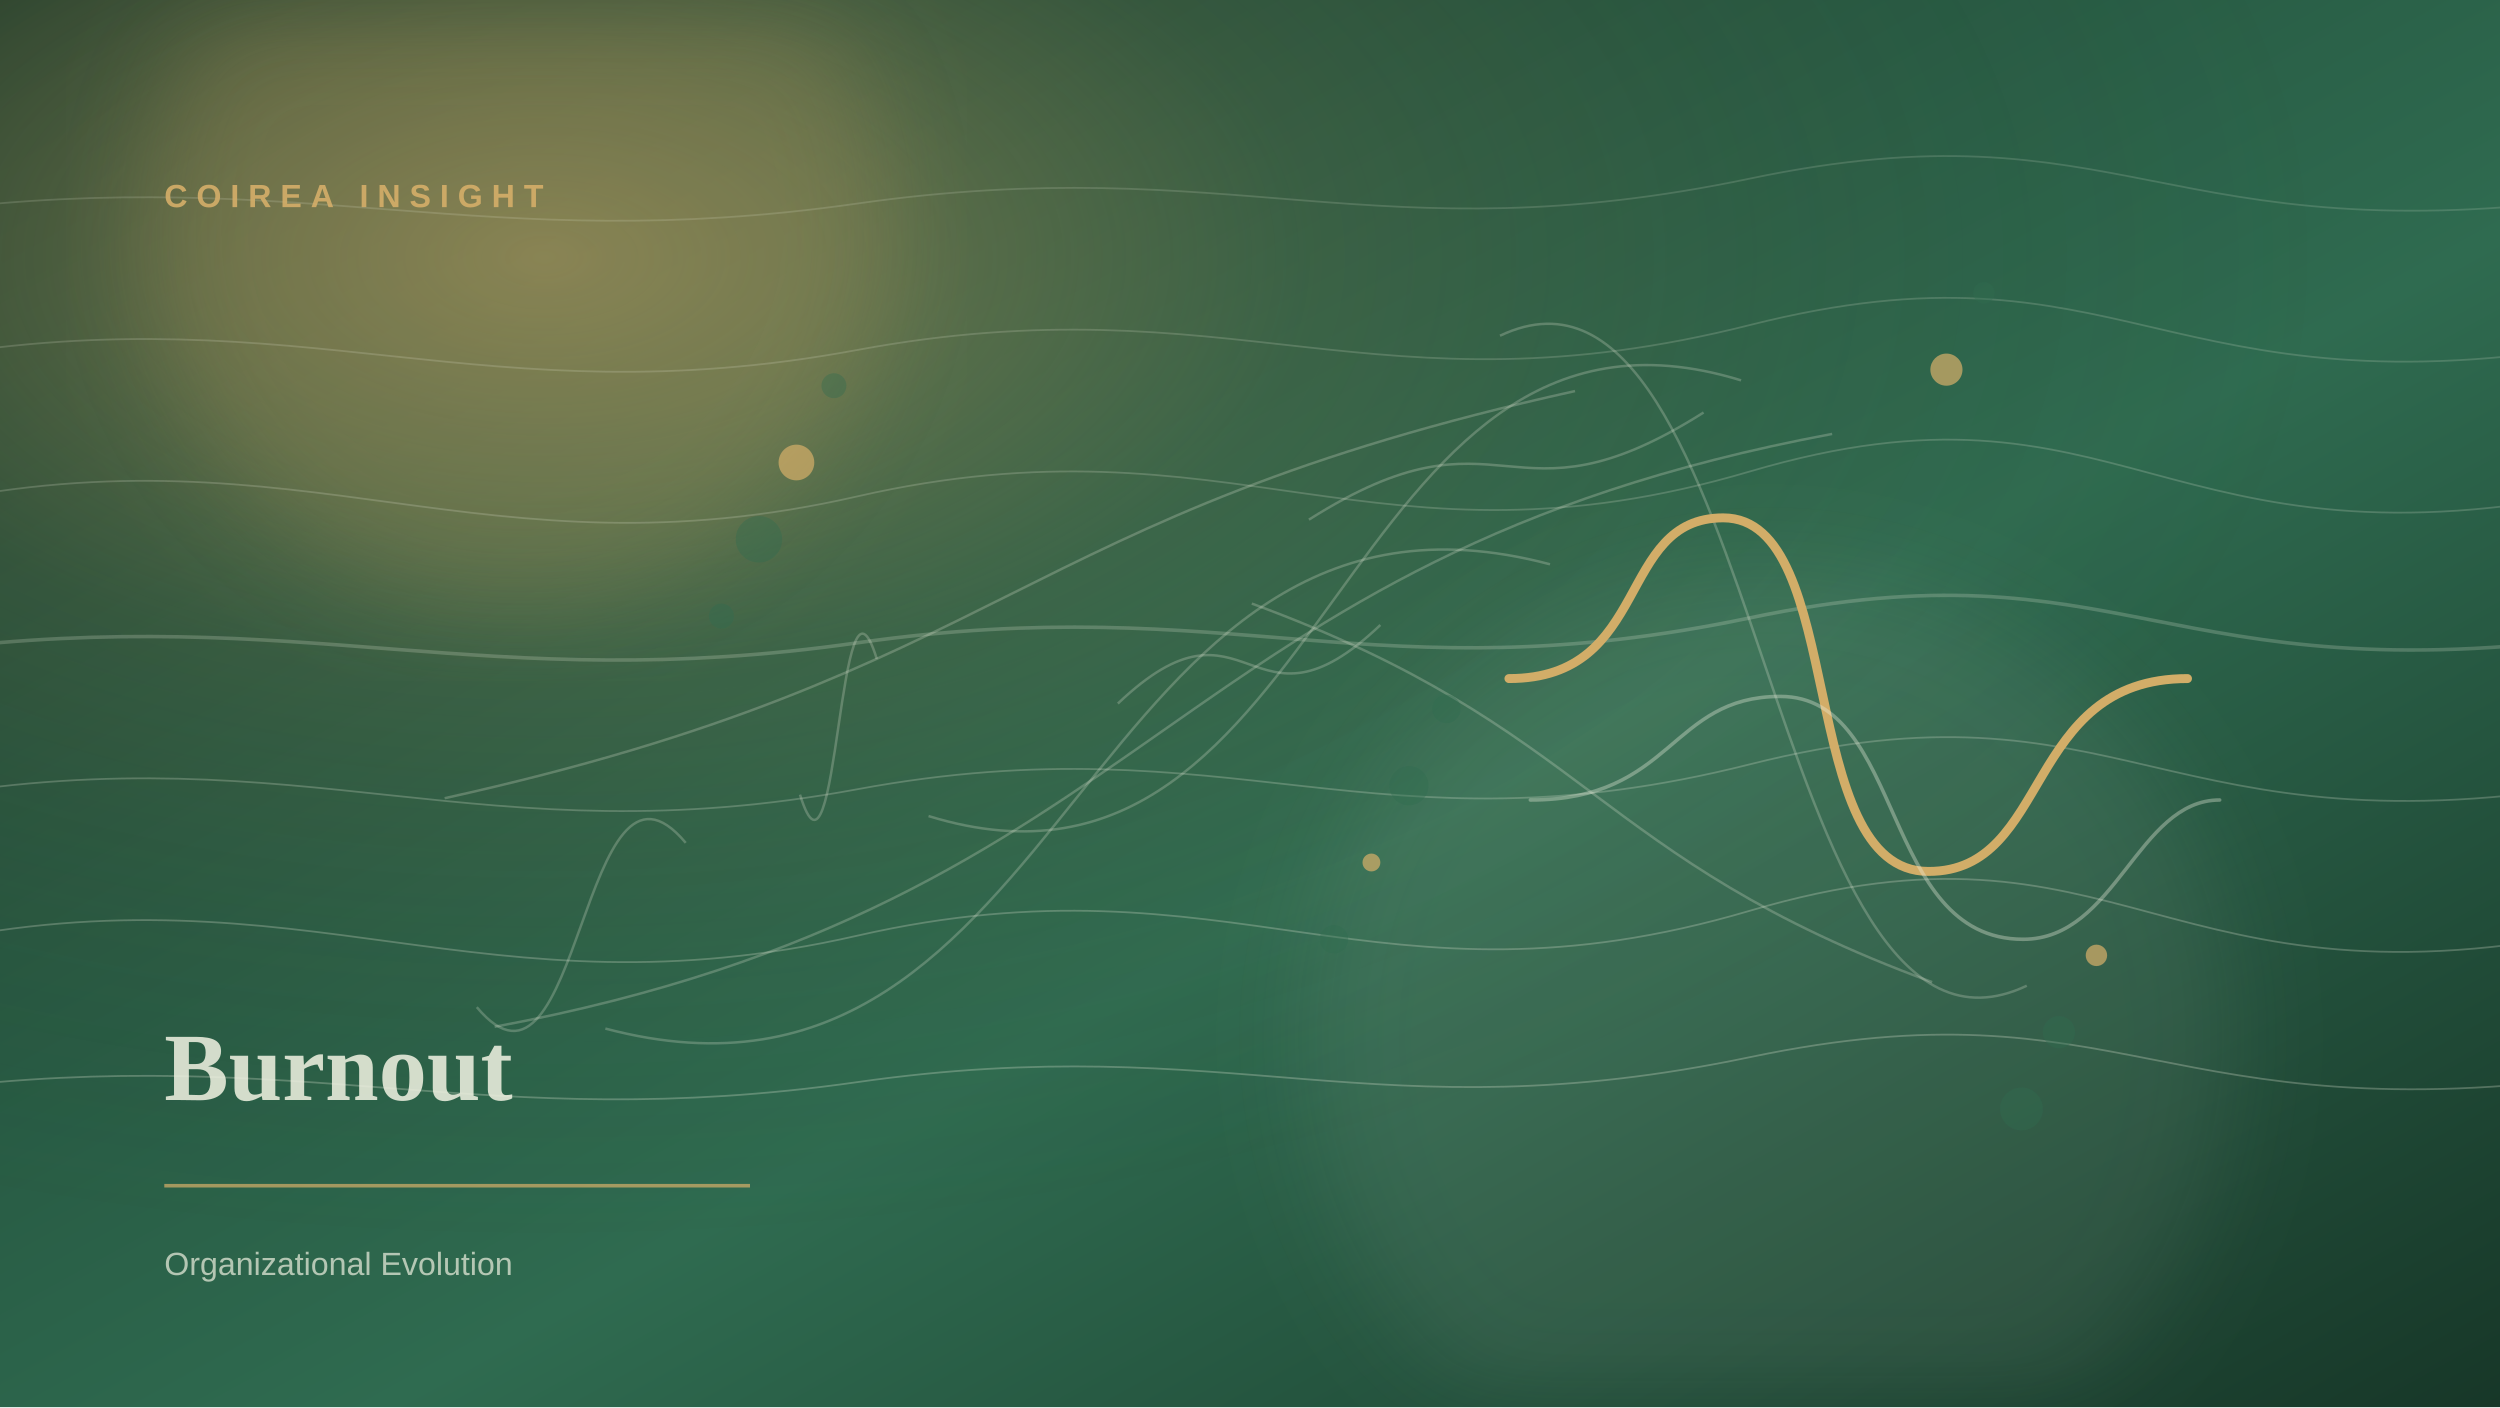
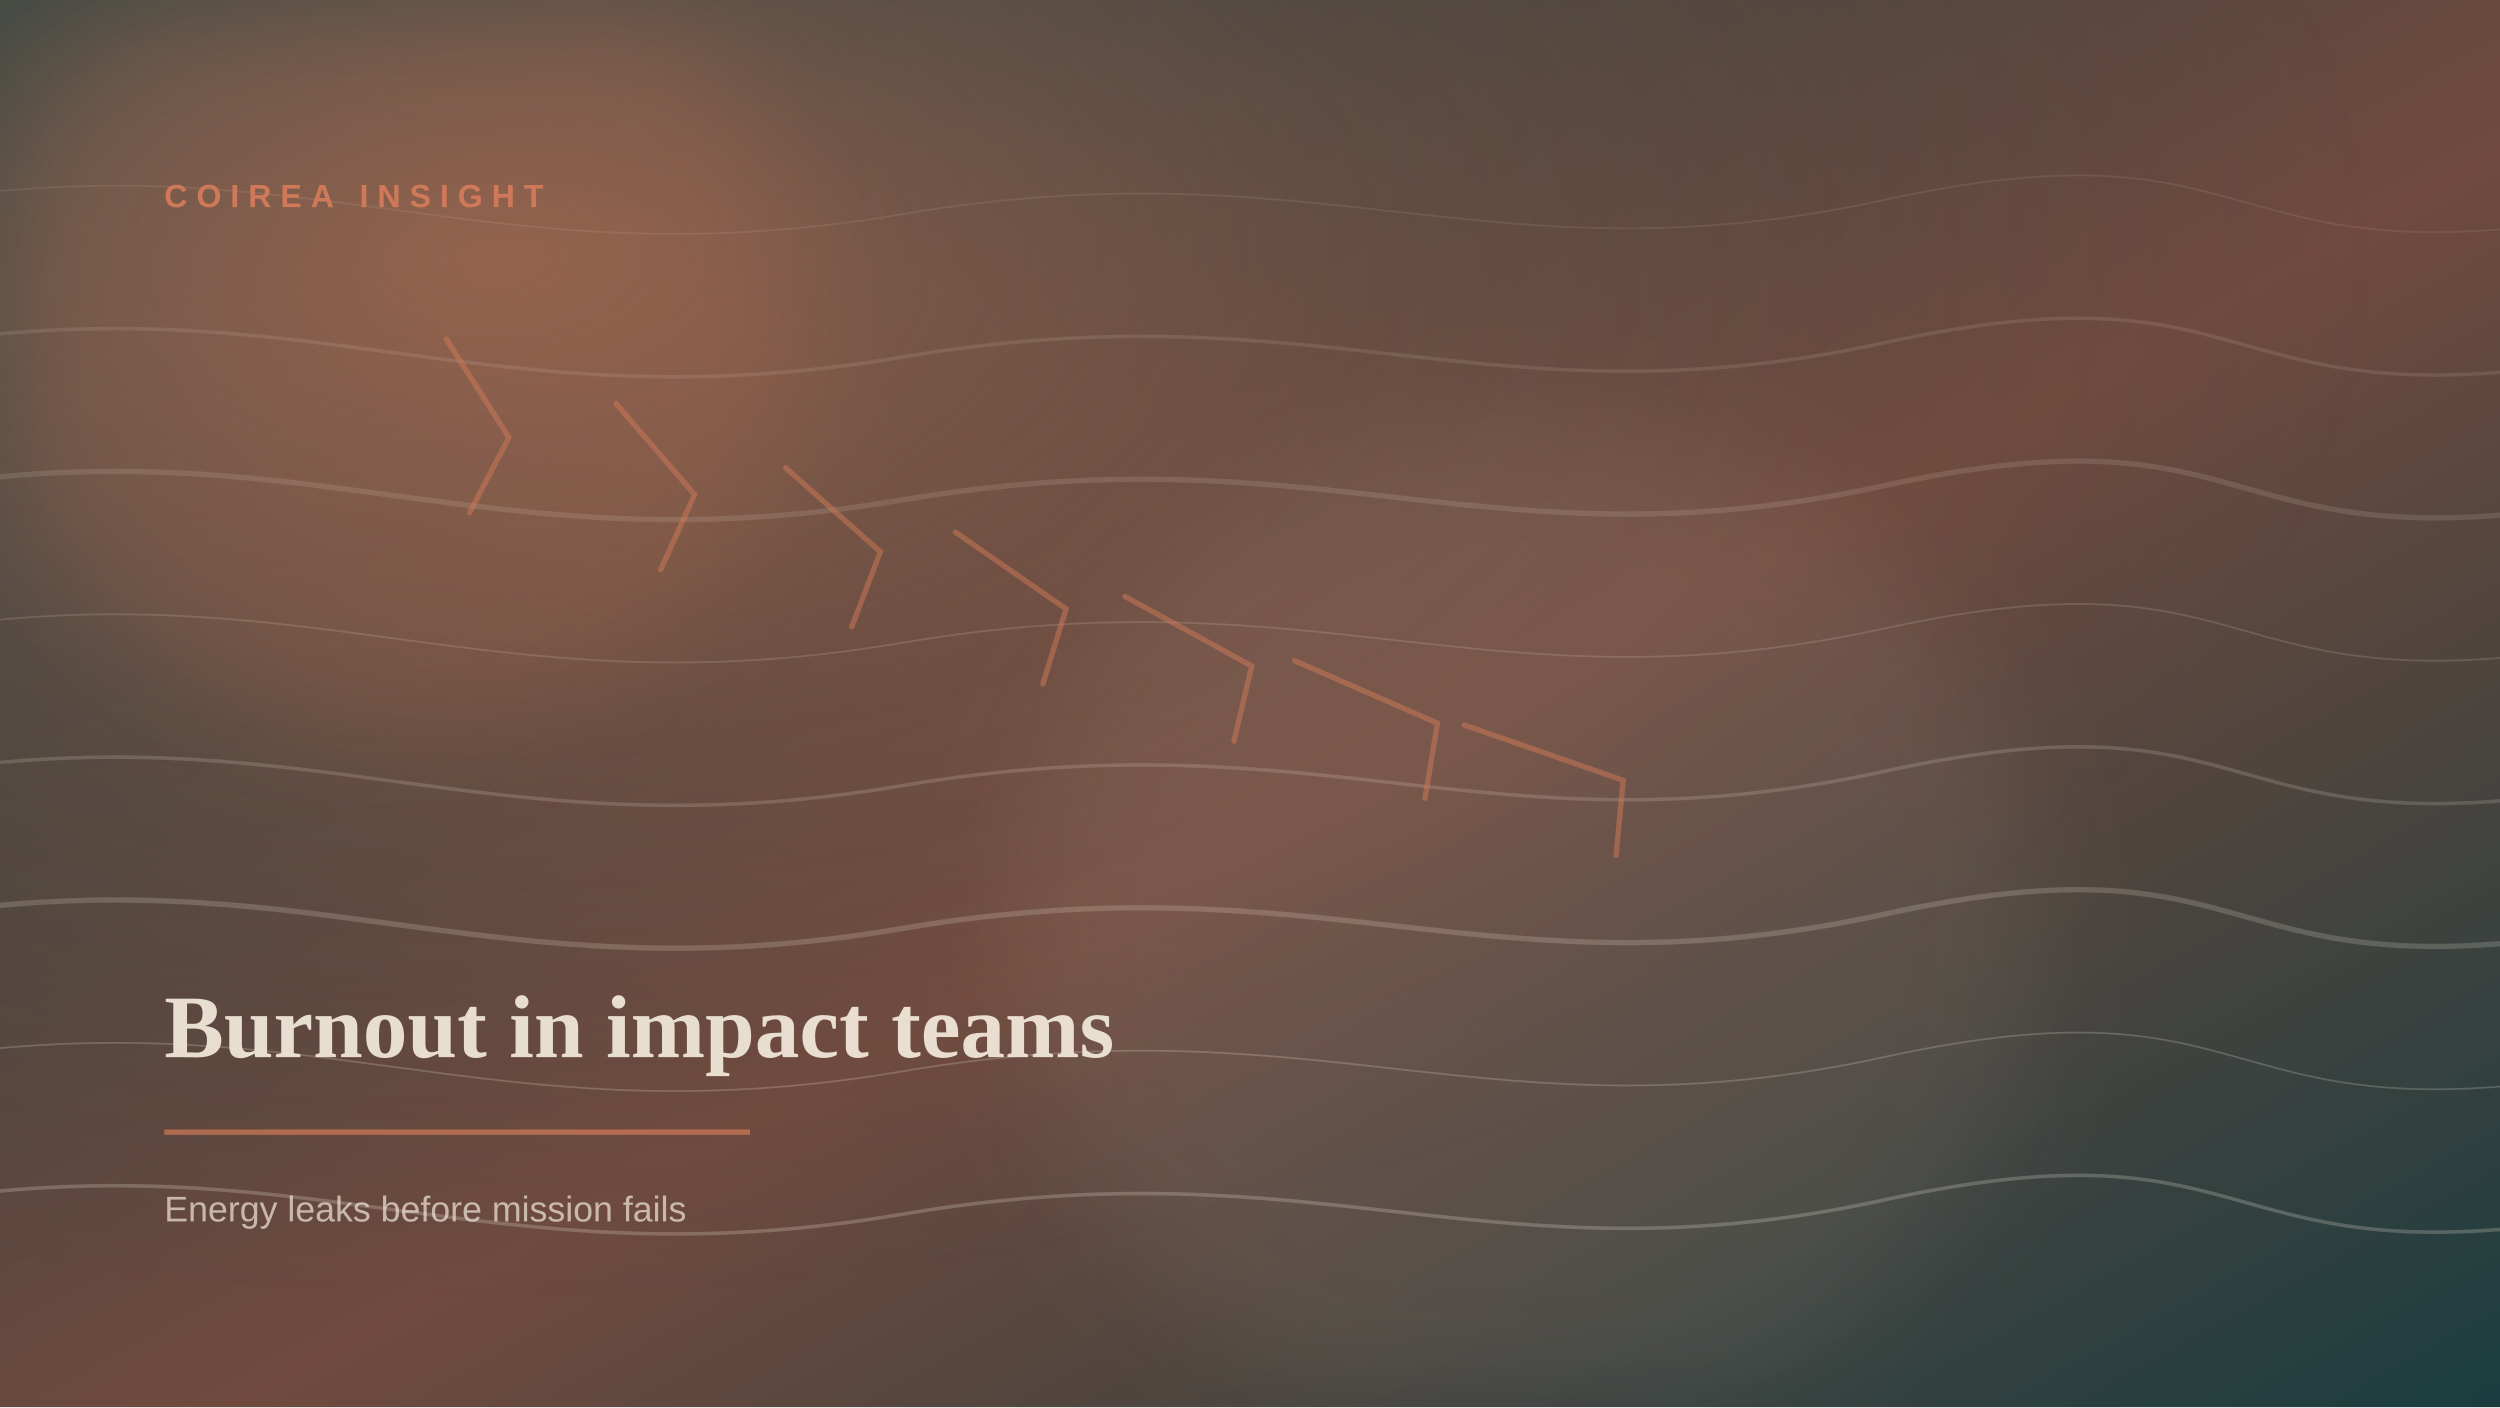
<svg xmlns="http://www.w3.org/2000/svg" width="1400" height="788" viewBox="0 0 1400 788" role="img" aria-labelledby="title desc">
  <defs>
    <linearGradient id="bg" x1="0" y1="0" x2="1" y2="1">
-       <stop offset="0" stop-color="#173728" />
-       <stop offset=".58" stop-color="#2f6b50" />
-       <stop offset="1" stop-color="#173728" />
+       <stop offset="0" stop-color="#1b3d3f" />
+       <stop offset=".55" stop-color="#704a3e" />
+       <stop offset="1" stop-color="#1b3d3f" />
    </linearGradient>
-     <radialGradient id="glow" cx=".22" cy=".18" r=".72">
-       <stop offset="0" stop-color="#d2ad68" stop-opacity=".5" />
-       <stop offset=".42" stop-color="#d2ad68" stop-opacity=".12" />
-       <stop offset="1" stop-color="#173728" stop-opacity="0" />
+     <radialGradient id="glow" cx=".2" cy=".18" r=".76">
+       <stop offset="0" stop-color="#d27a58" stop-opacity=".52" />
+       <stop offset=".46" stop-color="#d27a58" stop-opacity=".14" />
+       <stop offset="1" stop-color="#1b3d3f" stop-opacity="0" />
    </radialGradient>
    <filter id="soft">
-       <feGaussianBlur stdDeviation="28" />
+       <feGaussianBlur stdDeviation="30" />
    </filter>
  </defs>
  <rect width="1400" height="788" fill="url(#bg)" />
  <rect width="1400" height="788" fill="url(#glow)" />
-   <circle cx="289" cy="129" r="210" fill="#d2ad68" opacity=".18" filter="url(#soft)" />
-   <circle cx="991" cy="581" r="260" fill="#eef0df" opacity=".08" filter="url(#soft)" />
-   <path d="M-40 118 C 170 92, 270 144, 480 114 S 770 144, 980 100 S 1210 144, 1460 110" fill="none" stroke="#eef0df" stroke-width="1" opacity="0.16" />
-   <path d="M-40 200 C 170 165, 270 235, 480 196 S 770 235, 980 182 S 1210 235, 1460 192" fill="none" stroke="#eef0df" stroke-width="1" opacity="0.178" />
-   <path d="M-40 282 C 170 238, 270 326, 480 278 S 770 326, 980 264 S 1210 326, 1460 274" fill="none" stroke="#eef0df" stroke-width="1" opacity="0.196" />
-   <path d="M-40 364 C 170 338, 270 390, 480 360 S 770 390, 980 346 S 1210 390, 1460 356" fill="none" stroke="#eef0df" stroke-width="2" opacity="0.214" />
-   <path d="M-40 446 C 170 411, 270 481, 480 442 S 770 481, 980 428 S 1210 481, 1460 438" fill="none" stroke="#eef0df" stroke-width="1" opacity="0.232" />
-   <path d="M-40 528 C 170 484, 270 572, 480 524 S 770 572, 980 510 S 1210 572, 1460 520" fill="none" stroke="#eef0df" stroke-width="1" opacity="0.25" />
-   <path d="M-40 610 C 170 584, 270 636, 480 606 S 770 636, 980 592 S 1210 636, 1460 602" fill="none" stroke="#eef0df" stroke-width="1" opacity="0.268" />
-   <path d="M868 316 C 603.5 246, 603.5 646, 339 576" fill="none" stroke="#eef0df" stroke-width="1.4" opacity=".24" />
-   <path d="M277 575 C 651.5 505, 651.5 313, 1026 243" fill="none" stroke="#eef0df" stroke-width="1.4" opacity=".24" />
-   <path d="M626 394 C 699.5 324, 699.5 420, 773 350" fill="none" stroke="#eef0df" stroke-width="1.4" opacity=".24" />
-   <path d="M975 213 C 747.5 143, 747.5 527, 520 457" fill="none" stroke="#eef0df" stroke-width="1.4" opacity=".24" />
-   <path d="M384 472 C 325.5 402, 325.5 634, 267 564" fill="none" stroke="#eef0df" stroke-width="1.4" opacity=".24" />
-   <path d="M733 291 C 843.5 221, 843.5 301, 954 231" fill="none" stroke="#eef0df" stroke-width="1.4" opacity=".24" />
-   <path d="M1082 550 C 891.5 480, 891.5 408, 701 338" fill="none" stroke="#eef0df" stroke-width="1.4" opacity=".24" />
-   <path d="M491 369 C 469.5 299, 469.5 515, 448 445" fill="none" stroke="#eef0df" stroke-width="1.4" opacity=".24" />
-   <path d="M840 188 C 987.5 118, 987.5 622, 1135 552" fill="none" stroke="#eef0df" stroke-width="1.4" opacity=".24" />
-   <path d="M249 447 C 565.5 377, 565.5 289, 882 219" fill="none" stroke="#eef0df" stroke-width="1.4" opacity=".24" />
-   <circle cx="1174" cy="535" r="6" fill="#d2ad68" opacity="0.72" />
-   <circle cx="467" cy="216" r="7" fill="#2f6b50" opacity="0.38" />
-   <circle cx="810" cy="397" r="8" fill="#2f6b50" opacity="0.38" />
-   <circle cx="1153" cy="578" r="9" fill="#2f6b50" opacity="0.38" />
-   <circle cx="446" cy="259" r="10" fill="#d2ad68" opacity="0.72" />
-   <circle cx="789" cy="440" r="11" fill="#2f6b50" opacity="0.38" />
-   <circle cx="1132" cy="621" r="12" fill="#2f6b50" opacity="0.38" />
-   <circle cx="425" cy="302" r="13" fill="#2f6b50" opacity="0.38" />
-   <circle cx="768" cy="483" r="5" fill="#d2ad68" opacity="0.72" />
-   <circle cx="1111" cy="164" r="6" fill="#2f6b50" opacity="0.38" />
-   <circle cx="404" cy="345" r="7" fill="#2f6b50" opacity="0.38" />
-   <circle cx="747" cy="526" r="8" fill="#2f6b50" opacity="0.38" />
-   <circle cx="1090" cy="207" r="9" fill="#d2ad68" opacity="0.72" />
-   <g transform="translate(815 170)" fill="none" stroke-linecap="round">
-     <path d="M30 210 C110 210 90 120 150 120 C220 120 190 318 265 318 C334 318 318 210 410 210" stroke="#d2ad68" stroke-width="5" />
-     <path d="M42 278 C122 278 120 220 182 220 C252 220 238 356 318 356 C370 356 382 278 428 278" stroke="#eef0df" stroke-width="2" opacity=".35" />
+   <circle cx="220" cy="180" r="230" fill="#d27a58" opacity=".16" filter="url(#soft)" />
+   <circle cx="854" cy="520" r="285" fill="#f3eadb" opacity=".07" filter="url(#soft)" />
+   <path d="M-60 115 C170 75, 270 160, 505 120 S835 160, 1055 112 S1235 160, 1465 120" fill="none" stroke="#f3eadb" stroke-width="1" opacity="0.09" />
+   <path d="M-60 195 C170 155, 270 240, 505 200 S835 240, 1055 192 S1235 240, 1465 200" fill="none" stroke="#f3eadb" stroke-width="2" opacity="0.11" />
+   <path d="M-60 275 C170 235, 270 320, 505 280 S835 320, 1055 272 S1235 320, 1465 280" fill="none" stroke="#f3eadb" stroke-width="3" opacity="0.13" />
+   <path d="M-60 355 C170 315, 270 400, 505 360 S835 400, 1055 352 S1235 400, 1465 360" fill="none" stroke="#f3eadb" stroke-width="1" opacity="0.15" />
+   <path d="M-60 435 C170 395, 270 480, 505 440 S835 480, 1055 432 S1235 480, 1465 440" fill="none" stroke="#f3eadb" stroke-width="2" opacity="0.17" />
+   <path d="M-60 515 C170 475, 270 560, 505 520 S835 560, 1055 512 S1235 560, 1465 520" fill="none" stroke="#f3eadb" stroke-width="3" opacity="0.19" />
+   <path d="M-60 595 C170 555, 270 640, 505 600 S835 640, 1055 592 S1235 640, 1465 600" fill="none" stroke="#f3eadb" stroke-width="1" opacity="0.21" />
+   <path d="M-60 675 C170 635, 270 720, 505 680 S835 720, 1055 672 S1235 720, 1465 680" fill="none" stroke="#f3eadb" stroke-width="2" opacity="0.23" />
+   <g opacity=".9">
+     <path d="M250 190 l35 55 l-22 42" fill="none" stroke="#d27a58" stroke-width="3" stroke-linecap="round" opacity=".55" />
+     <path d="M345 226 l44 51 l-19 42" fill="none" stroke="#d27a58" stroke-width="3" stroke-linecap="round" opacity=".55" />
+     <path d="M440 262 l53 47 l-16 42" fill="none" stroke="#d27a58" stroke-width="3" stroke-linecap="round" opacity=".55" />
+     <path d="M535 298 l62 43 l-13 42" fill="none" stroke="#d27a58" stroke-width="3" stroke-linecap="round" opacity=".55" />
+     <path d="M630 334 l71 39 l-10 42" fill="none" stroke="#d27a58" stroke-width="3" stroke-linecap="round" opacity=".55" />
+     <path d="M725 370 l80 35 l-7 42" fill="none" stroke="#d27a58" stroke-width="3" stroke-linecap="round" opacity=".55" />
+     <path d="M820 406 l89 31 l-4 42" fill="none" stroke="#d27a58" stroke-width="3" stroke-linecap="round" opacity=".55" />
  </g>
-   <g opacity=".92">
-     <text x="92" y="116" font-size="18" font-family="Arial, sans-serif" font-weight="800" letter-spacing="5" fill="#d2ad68">COIREA INSIGHT</text>
-     <text x="92" y="616" font-size="54" font-family="Georgia, 'Times New Roman', serif" font-weight="700" fill="#eef0df" opacity=".94">Burnout</text>
+   <g opacity=".96">
+     <text x="92" y="116" font-size="18" font-family="Arial, sans-serif" font-weight="800" letter-spacing="5" fill="#d27a58">COIREA INSIGHT</text>
+     <text x="92" y="592" font-size="50" font-family="Georgia, 'Times New Roman', serif" font-weight="700" fill="#f3eadb" opacity=".96">Burnout in impact teams</text>
+     <path d="M92 634H420" stroke="#d27a58" stroke-width="3" opacity=".72" />
+     <text x="92" y="684" font-size="20" font-family="Arial, sans-serif" fill="#f3eadb" opacity=".72">Energy leaks before mission fails</text>
  </g>
-   <path d="M92 664H420" stroke="#d2ad68" stroke-width="2" opacity=".72" />
-   <text x="92" y="714" font-size="18" font-family="Arial, sans-serif" fill="#eef0df" opacity=".7">Organizational Evolution</text>
</svg>
